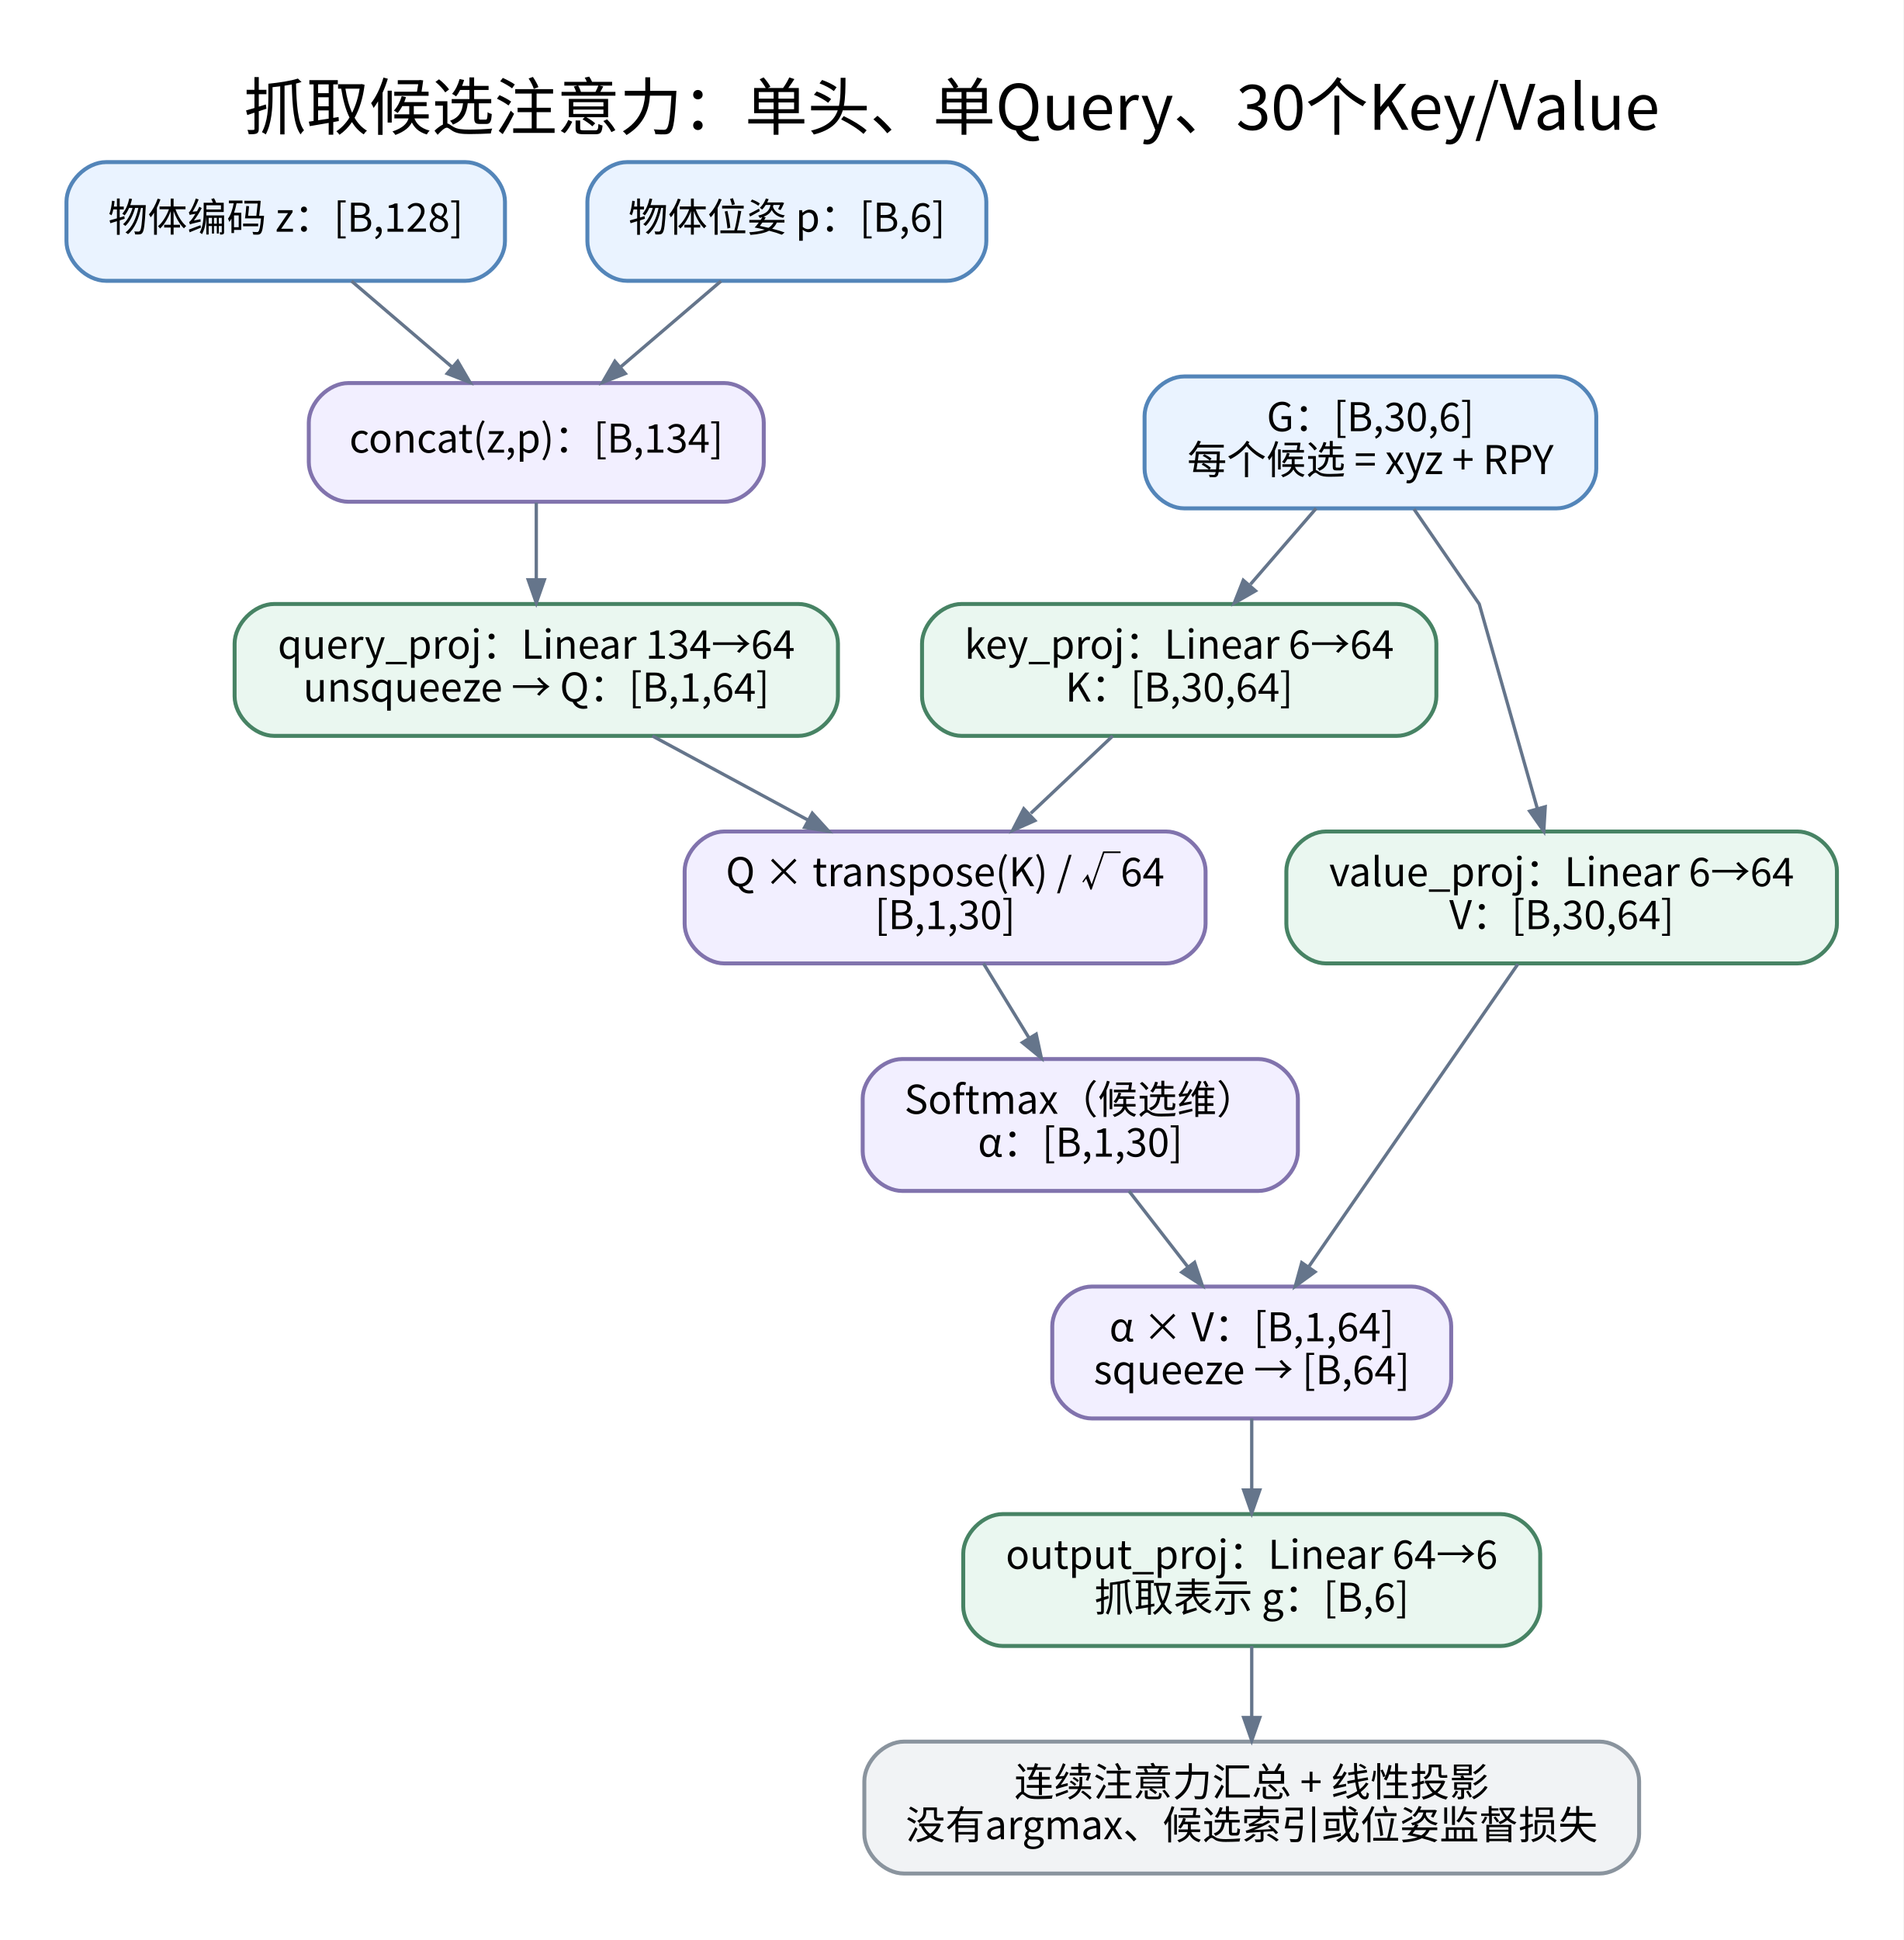
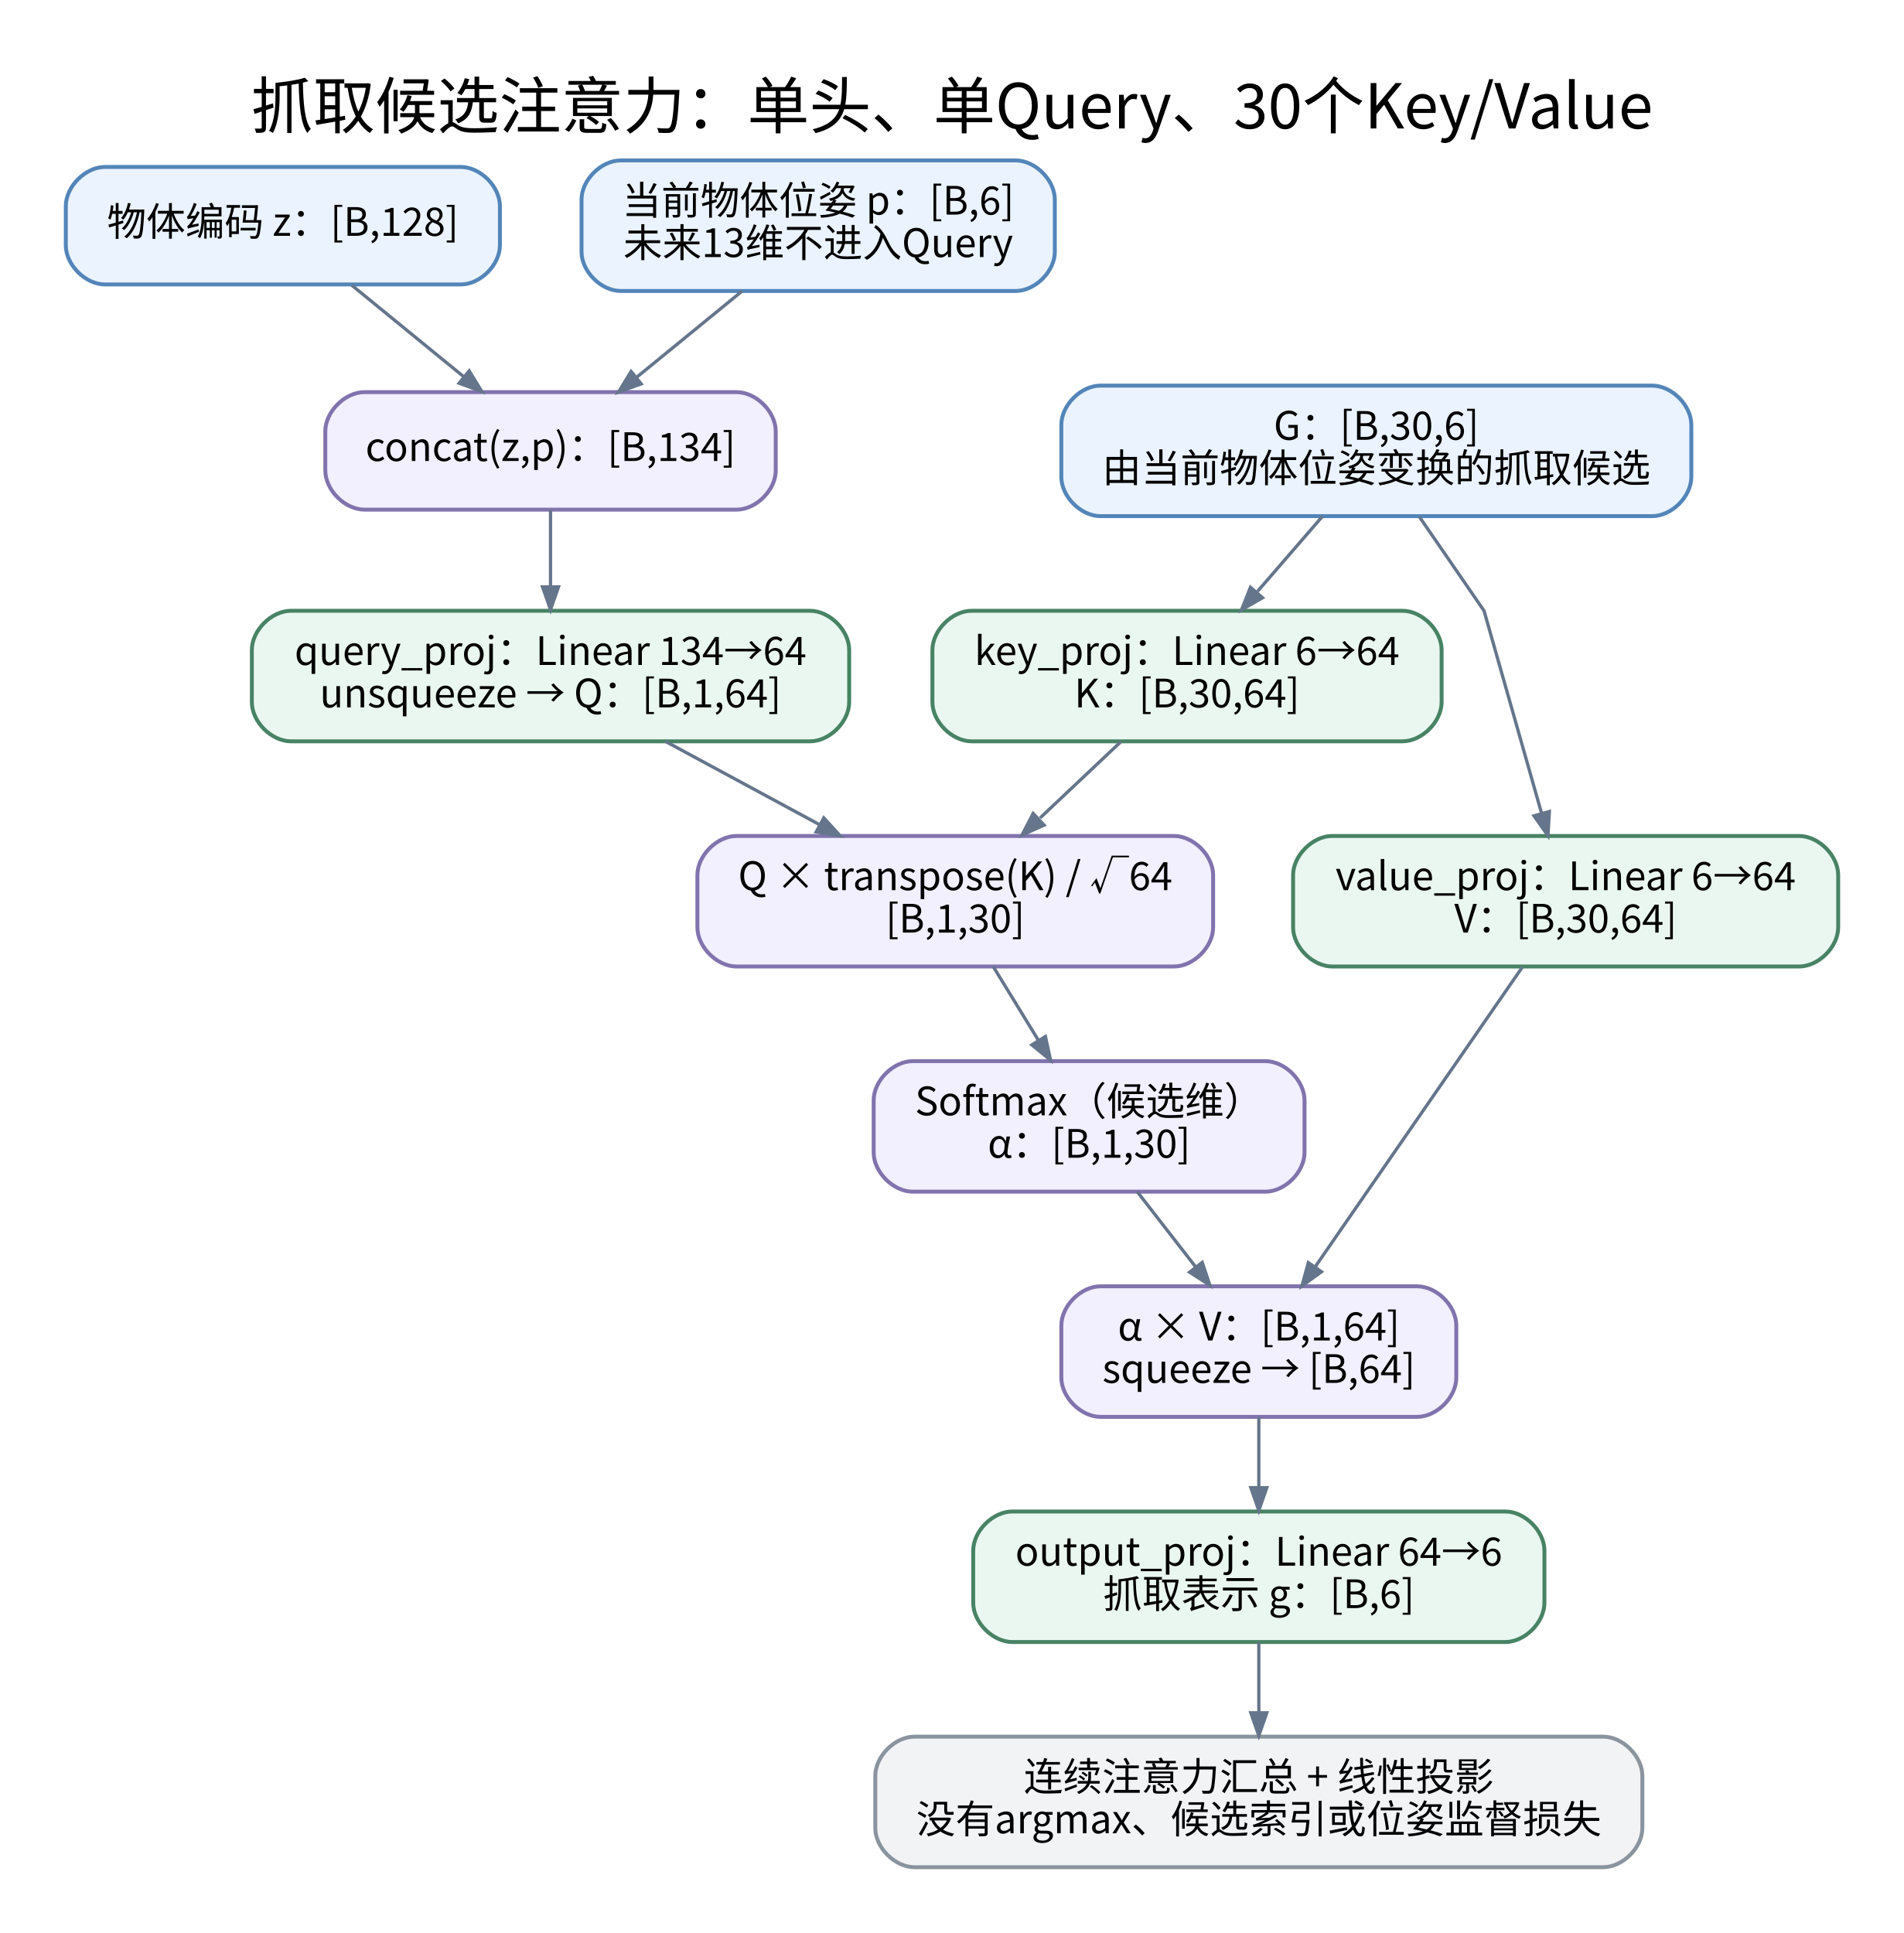
- <svg xmlns="http://www.w3.org/2000/svg" width="577pt" height="588pt" viewBox="0.00 0.00 577.32 588.32">
-   <g id="graph0" class="graph" transform="scale(1 1) rotate(0) translate(20.16 568.16)">
-     <polygon fill="white" stroke="transparent" points="-20.16,20.16 -20.16,-568.16 557.16,-568.16 557.16,20.16 -20.16,20.16" />
-     <text text-anchor="middle" x="268.5" y="-528.8" font-family="Noto Sans CJK SC" font-size="19.00">抓取候选注意力：单头、单Query、30个Key/Value</text>
+ <svg xmlns="http://www.w3.org/2000/svg" width="583pt" height="592pt" viewBox="0.00 0.00 583.32 592.32">
+   <g id="graph0" class="graph" transform="scale(1 1) rotate(0) translate(20.16 572.16)">
+     <polygon fill="white" stroke="transparent" points="-20.16,20.16 -20.16,-572.16 563.16,-572.16 563.16,20.16 -20.16,20.16" />
+     <text text-anchor="middle" x="271.5" y="-532.8" font-family="Noto Sans CJK SC" font-size="19.00">抓取候选注意力：单头、单Query、30个Key/Value</text>
    <g id="node1" class="node">
-       <path fill="#eaf3ff" stroke="#5385b9" stroke-width="1.2" d="M121,-519C121,-519 12,-519 12,-519 6,-519 0,-513 0,-507 0,-507 0,-495 0,-495 0,-489 6,-483 12,-483 12,-483 121,-483 121,-483 127,-483 133,-489 133,-495 133,-495 133,-507 133,-507 133,-513 127,-519 121,-519" />
-       <text text-anchor="middle" x="66.5" y="-497.9" font-family="Noto Sans CJK SC" font-size="12.00">物体编码 z：[B,128]</text>
+       <path fill="#eaf3ff" stroke="#5385b9" stroke-width="1.2" d="M121,-521C121,-521 12,-521 12,-521 6,-521 0,-515 0,-509 0,-509 0,-497 0,-497 0,-491 6,-485 12,-485 12,-485 121,-485 121,-485 127,-485 133,-491 133,-497 133,-497 133,-509 133,-509 133,-515 127,-521 121,-521" />
+       <text text-anchor="middle" x="66.5" y="-499.9" font-family="Noto Sans CJK SC" font-size="12.00">物体编码 z：[B,128]</text>
    </g>
    <g id="node3" class="node">
-       <path fill="#f2efff" stroke="#8173ad" stroke-width="1.2" d="M199.5,-452C199.5,-452 85.5,-452 85.5,-452 79.5,-452 73.5,-446 73.5,-440 73.5,-440 73.5,-428 73.5,-428 73.5,-422 79.5,-416 85.5,-416 85.5,-416 199.5,-416 199.5,-416 205.5,-416 211.5,-422 211.5,-428 211.5,-428 211.5,-440 211.5,-440 211.5,-446 205.5,-452 199.5,-452" />
-       <text text-anchor="middle" x="142.5" y="-430.9" font-family="Noto Sans CJK SC" font-size="12.00">concat(z,p)：[B,134]</text>
+       <path fill="#f2efff" stroke="#8173ad" stroke-width="1.2" d="M205.5,-452C205.5,-452 91.5,-452 91.5,-452 85.5,-452 79.5,-446 79.5,-440 79.5,-440 79.5,-428 79.5,-428 79.5,-422 85.5,-416 91.5,-416 91.5,-416 205.5,-416 205.5,-416 211.5,-416 217.5,-422 217.5,-428 217.5,-428 217.5,-440 217.5,-440 217.5,-446 211.5,-452 205.5,-452" />
+       <text text-anchor="middle" x="148.5" y="-430.9" font-family="Noto Sans CJK SC" font-size="12.00">concat(z,p)：[B,134]</text>
    </g>
    <g id="edge1" class="edge">
-       <path fill="none" stroke="#65758b" d="M86.47,-482.92C95.82,-474.92 107.07,-465.3 117.02,-456.79" />
-       <polygon fill="#65758b" stroke="#65758b" points="118.67,-458.6 122.4,-452.19 115.49,-454.88 118.67,-458.6" />
+       <path fill="none" stroke="#65758b" d="M87.62,-484.75C98.04,-476.23 110.73,-465.86 121.82,-456.8" />
+       <polygon fill="#65758b" stroke="#65758b" points="123.58,-458.52 127.45,-452.2 120.48,-454.73 123.58,-458.52" />
    </g>
    <g id="node2" class="node">
-       <path fill="#eaf3ff" stroke="#5385b9" stroke-width="1.2" d="M267,-519C267,-519 170,-519 170,-519 164,-519 158,-513 158,-507 158,-507 158,-495 158,-495 158,-489 164,-483 170,-483 170,-483 267,-483 267,-483 273,-483 279,-489 279,-495 279,-495 279,-507 279,-507 279,-513 273,-519 267,-519" />
-       <text text-anchor="middle" x="218.5" y="-497.9" font-family="Noto Sans CJK SC" font-size="12.00">物体位姿 p：[B,6]</text>
+       <path fill="#eaf3ff" stroke="#5385b9" stroke-width="1.2" d="M291,-523C291,-523 170,-523 170,-523 164,-523 158,-517 158,-511 158,-511 158,-495 158,-495 158,-489 164,-483 170,-483 170,-483 291,-483 291,-483 297,-483 303,-489 303,-495 303,-495 303,-511 303,-511 303,-517 297,-523 291,-523" />
+       <text text-anchor="middle" x="230.5" y="-506.4" font-family="Noto Sans CJK SC" font-size="12.00">当前物体位姿 p：[B,6]</text>
+       <text text-anchor="middle" x="230.5" y="-493.4" font-family="Noto Sans CJK SC" font-size="12.00">未来13维不进入Query</text>
    </g>
    <g id="edge2" class="edge">
-       <path fill="none" stroke="#65758b" d="M198.53,-482.92C189.18,-474.92 177.93,-465.3 167.98,-456.79" />
-       <polygon fill="#65758b" stroke="#65758b" points="169.51,-454.88 162.6,-452.19 166.33,-458.6 169.51,-454.88" />
+       <path fill="none" stroke="#65758b" d="M207.22,-482.98C197.15,-474.75 185.32,-465.09 174.93,-456.59" />
+       <polygon fill="#65758b" stroke="#65758b" points="176.29,-454.54 169.32,-452.01 173.19,-458.34 176.29,-454.54" />
    </g>
    <g id="node4" class="node">
-       <path fill="#eaf7f0" stroke="#478364" stroke-width="1.2" d="M222,-385C222,-385 63,-385 63,-385 57,-385 51,-379 51,-373 51,-373 51,-357 51,-357 51,-351 57,-345 63,-345 63,-345 222,-345 222,-345 228,-345 234,-351 234,-357 234,-357 234,-373 234,-373 234,-379 228,-385 222,-385" />
-       <text text-anchor="middle" x="142.5" y="-368.4" font-family="Noto Sans CJK SC" font-size="12.00">query_proj：Linear 134→64</text>
-       <text text-anchor="middle" x="142.5" y="-355.4" font-family="Noto Sans CJK SC" font-size="12.00">unsqueeze → Q：[B,1,64]</text>
+       <path fill="#eaf7f0" stroke="#478364" stroke-width="1.2" d="M228,-385C228,-385 69,-385 69,-385 63,-385 57,-379 57,-373 57,-373 57,-357 57,-357 57,-351 63,-345 69,-345 69,-345 228,-345 228,-345 234,-345 240,-351 240,-357 240,-357 240,-373 240,-373 240,-379 234,-385 228,-385" />
+       <text text-anchor="middle" x="148.5" y="-368.4" font-family="Noto Sans CJK SC" font-size="12.00">query_proj：Linear 134→64</text>
+       <text text-anchor="middle" x="148.5" y="-355.4" font-family="Noto Sans CJK SC" font-size="12.00">unsqueeze → Q：[B,1,64]</text>
    </g>
    <g id="edge3" class="edge">
-       <path fill="none" stroke="#65758b" d="M142.5,-415.75C142.5,-408.62 142.5,-400.2 142.5,-392.34" />
-       <polygon fill="#65758b" stroke="#65758b" points="144.95,-392.32 142.5,-385.32 140.05,-392.32 144.95,-392.32" />
+       <path fill="none" stroke="#65758b" d="M148.5,-415.75C148.5,-408.62 148.5,-400.2 148.5,-392.34" />
+       <polygon fill="#65758b" stroke="#65758b" points="150.95,-392.32 148.5,-385.32 146.05,-392.32 150.95,-392.32" />
    </g>
    <g id="node8" class="node">
-       <path fill="#f2efff" stroke="#8173ad" stroke-width="1.2" d="M333.5,-316C333.5,-316 199.5,-316 199.5,-316 193.5,-316 187.5,-310 187.5,-304 187.5,-304 187.5,-288 187.5,-288 187.5,-282 193.5,-276 199.5,-276 199.5,-276 333.5,-276 333.5,-276 339.5,-276 345.5,-282 345.5,-288 345.5,-288 345.5,-304 345.5,-304 345.5,-310 339.5,-316 333.5,-316" />
-       <text text-anchor="middle" x="266.5" y="-299.4" font-family="Noto Sans CJK SC" font-size="12.00">Q × transpose(K) / √64</text>
-       <text text-anchor="middle" x="266.5" y="-286.4" font-family="Noto Sans CJK SC" font-size="12.00">[B,1,30]</text>
+       <path fill="#f2efff" stroke="#8173ad" stroke-width="1.2" d="M339.5,-316C339.5,-316 205.5,-316 205.5,-316 199.5,-316 193.5,-310 193.5,-304 193.5,-304 193.5,-288 193.5,-288 193.5,-282 199.5,-276 205.5,-276 205.5,-276 339.5,-276 339.5,-276 345.5,-276 351.5,-282 351.5,-288 351.5,-288 351.5,-304 351.5,-304 351.5,-310 345.5,-316 339.5,-316" />
+       <text text-anchor="middle" x="272.5" y="-299.4" font-family="Noto Sans CJK SC" font-size="12.00">Q × transpose(K) / √64</text>
+       <text text-anchor="middle" x="272.5" y="-286.4" font-family="Noto Sans CJK SC" font-size="12.00">[B,1,30]</text>
    </g>
    <g id="edge4" class="edge">
-       <path fill="none" stroke="#65758b" d="M177.7,-344.98C192.36,-337.06 209.5,-327.8 224.78,-319.54" />
-       <polygon fill="#65758b" stroke="#65758b" points="226.22,-321.55 231.21,-316.07 223.89,-317.24 226.22,-321.55" />
+       <path fill="none" stroke="#65758b" d="M183.7,-344.98C198.36,-337.06 215.5,-327.8 230.78,-319.54" />
+       <polygon fill="#65758b" stroke="#65758b" points="232.22,-321.55 237.21,-316.07 229.89,-317.24 232.22,-321.55" />
    </g>
    <g id="node5" class="node">
-       <path fill="#eaf3ff" stroke="#5385b9" stroke-width="1.2" d="M452,-454C452,-454 339,-454 339,-454 333,-454 327,-448 327,-442 327,-442 327,-426 327,-426 327,-420 333,-414 339,-414 339,-414 452,-414 452,-414 458,-414 464,-420 464,-426 464,-426 464,-442 464,-442 464,-448 458,-454 452,-454" />
-       <text text-anchor="middle" x="395.5" y="-437.4" font-family="Noto Sans CJK SC" font-size="12.00">G：[B,30,6]</text>
-       <text text-anchor="middle" x="395.5" y="-424.4" font-family="Noto Sans CJK SC" font-size="12.00">每个候选 = xyz + RPY</text>
+       <path fill="#eaf3ff" stroke="#5385b9" stroke-width="1.2" d="M486,-454C486,-454 317,-454 317,-454 311,-454 305,-448 305,-442 305,-442 305,-426 305,-426 305,-420 311,-414 317,-414 317,-414 486,-414 486,-414 492,-414 498,-420 498,-426 498,-426 498,-442 498,-442 498,-448 492,-454 486,-454" />
+       <text text-anchor="middle" x="401.5" y="-437.4" font-family="Noto Sans CJK SC" font-size="12.00">G：[B,30,6]</text>
+       <text text-anchor="middle" x="401.5" y="-424.4" font-family="Noto Sans CJK SC" font-size="12.00">由当前物体位姿变换的抓取候选</text>
    </g>
    <g id="node6" class="node">
-       <path fill="#eaf7f0" stroke="#478364" stroke-width="1.2" d="M403.5,-385C403.5,-385 271.5,-385 271.5,-385 265.5,-385 259.5,-379 259.5,-373 259.5,-373 259.5,-357 259.5,-357 259.5,-351 265.5,-345 271.5,-345 271.5,-345 403.5,-345 403.5,-345 409.5,-345 415.5,-351 415.5,-357 415.5,-357 415.5,-373 415.5,-373 415.5,-379 409.5,-385 403.5,-385" />
-       <text text-anchor="middle" x="337.5" y="-368.4" font-family="Noto Sans CJK SC" font-size="12.00">key_proj：Linear 6→64</text>
-       <text text-anchor="middle" x="337.5" y="-355.4" font-family="Noto Sans CJK SC" font-size="12.00">K：[B,30,64]</text>
+       <path fill="#eaf7f0" stroke="#478364" stroke-width="1.2" d="M409.5,-385C409.5,-385 277.5,-385 277.5,-385 271.5,-385 265.5,-379 265.5,-373 265.5,-373 265.5,-357 265.5,-357 265.5,-351 271.5,-345 277.5,-345 277.5,-345 409.5,-345 409.5,-345 415.5,-345 421.5,-351 421.5,-357 421.5,-357 421.5,-373 421.5,-373 421.5,-379 415.5,-385 409.5,-385" />
+       <text text-anchor="middle" x="343.5" y="-368.4" font-family="Noto Sans CJK SC" font-size="12.00">key_proj：Linear 6→64</text>
+       <text text-anchor="middle" x="343.5" y="-355.4" font-family="Noto Sans CJK SC" font-size="12.00">K：[B,30,64]</text>
    </g>
    <g id="edge9" class="edge">
-       <path fill="none" stroke="#65758b" d="M379.03,-413.98C372.84,-406.83 365.71,-398.58 359.12,-390.97" />
-       <polygon fill="#65758b" stroke="#65758b" points="360.64,-388.99 354.21,-385.3 356.94,-392.2 360.64,-388.99" />
+       <path fill="none" stroke="#65758b" d="M385.03,-413.98C378.84,-406.83 371.71,-398.58 365.12,-390.97" />
+       <polygon fill="#65758b" stroke="#65758b" points="366.64,-388.99 360.21,-385.3 362.94,-392.2 366.64,-388.99" />
    </g>
    <g id="node7" class="node">
-       <path fill="#eaf7f0" stroke="#478364" stroke-width="1.2" d="M525,-316C525,-316 382,-316 382,-316 376,-316 370,-310 370,-304 370,-304 370,-288 370,-288 370,-282 376,-276 382,-276 382,-276 525,-276 525,-276 531,-276 537,-282 537,-288 537,-288 537,-304 537,-304 537,-310 531,-316 525,-316" />
-       <text text-anchor="middle" x="453.5" y="-299.4" font-family="Noto Sans CJK SC" font-size="12.00">value_proj：Linear 6→64</text>
-       <text text-anchor="middle" x="453.5" y="-286.4" font-family="Noto Sans CJK SC" font-size="12.00">V：[B,30,64]</text>
+       <path fill="#eaf7f0" stroke="#478364" stroke-width="1.2" d="M531,-316C531,-316 388,-316 388,-316 382,-316 376,-310 376,-304 376,-304 376,-288 376,-288 376,-282 382,-276 388,-276 388,-276 531,-276 531,-276 537,-276 543,-282 543,-288 543,-288 543,-304 543,-304 543,-310 537,-316 531,-316" />
+       <text text-anchor="middle" x="459.5" y="-299.4" font-family="Noto Sans CJK SC" font-size="12.00">value_proj：Linear 6→64</text>
+       <text text-anchor="middle" x="459.5" y="-286.4" font-family="Noto Sans CJK SC" font-size="12.00">V：[B,30,64]</text>
    </g>
    <g id="edge10" class="edge">
-       <path fill="none" stroke="#65758b" d="M408.73,-413.75C417.91,-400.4 428.5,-385 428.5,-385 428.5,-385 438.71,-349.05 446.08,-323.11" />
-       <polygon fill="#65758b" stroke="#65758b" points="448.52,-323.5 448.08,-316.09 443.81,-322.16 448.52,-323.5" />
+       <path fill="none" stroke="#65758b" d="M414.73,-413.75C423.91,-400.4 434.5,-385 434.5,-385 434.5,-385 444.71,-349.05 452.08,-323.11" />
+       <polygon fill="#65758b" stroke="#65758b" points="454.52,-323.5 454.08,-316.09 449.81,-322.16 454.52,-323.5" />
    </g>
    <g id="edge11" class="edge">
-       <path fill="none" stroke="#65758b" d="M317.34,-344.98C309.62,-337.69 300.69,-329.26 292.49,-321.52" />
-       <polygon fill="#65758b" stroke="#65758b" points="293.73,-319.32 286.95,-316.3 290.36,-322.89 293.73,-319.32" />
+       <path fill="none" stroke="#65758b" d="M323.34,-344.98C315.62,-337.69 306.69,-329.26 298.49,-321.52" />
+       <polygon fill="#65758b" stroke="#65758b" points="299.73,-319.32 292.95,-316.3 296.36,-322.89 299.73,-319.32" />
    </g>
    <g id="node10" class="node">
-       <path fill="#f2efff" stroke="#8173ad" stroke-width="1.2" d="M408,-178C408,-178 311,-178 311,-178 305,-178 299,-172 299,-166 299,-166 299,-150 299,-150 299,-144 305,-138 311,-138 311,-138 408,-138 408,-138 414,-138 420,-144 420,-150 420,-150 420,-166 420,-166 420,-172 414,-178 408,-178" />
-       <text text-anchor="middle" x="359.5" y="-161.4" font-family="Noto Sans CJK SC" font-size="12.00">α × V：[B,1,64]</text>
-       <text text-anchor="middle" x="359.5" y="-148.4" font-family="Noto Sans CJK SC" font-size="12.00">squeeze → [B,64]</text>
+       <path fill="#f2efff" stroke="#8173ad" stroke-width="1.2" d="M414,-178C414,-178 317,-178 317,-178 311,-178 305,-172 305,-166 305,-166 305,-150 305,-150 305,-144 311,-138 317,-138 317,-138 414,-138 414,-138 420,-138 426,-144 426,-150 426,-150 426,-166 426,-166 426,-172 420,-178 414,-178" />
+       <text text-anchor="middle" x="365.5" y="-161.4" font-family="Noto Sans CJK SC" font-size="12.00">α × V：[B,1,64]</text>
+       <text text-anchor="middle" x="365.5" y="-148.4" font-family="Noto Sans CJK SC" font-size="12.00">squeeze → [B,64]</text>
    </g>
    <g id="edge12" class="edge">
-       <path fill="none" stroke="#65758b" d="M440.23,-275.8C423.65,-251.81 395.22,-210.67 376.9,-184.17" />
-       <polygon fill="#65758b" stroke="#65758b" points="378.7,-182.46 372.7,-178.1 374.67,-185.25 378.7,-182.46" />
+       <path fill="none" stroke="#65758b" d="M446.23,-275.8C429.65,-251.81 401.22,-210.67 382.9,-184.17" />
+       <polygon fill="#65758b" stroke="#65758b" points="384.7,-182.46 378.7,-178.1 380.67,-185.25 384.7,-182.46" />
    </g>
    <g id="node9" class="node">
-       <path fill="#f2efff" stroke="#8173ad" stroke-width="1.2" d="M361.5,-247C361.5,-247 253.5,-247 253.5,-247 247.5,-247 241.5,-241 241.5,-235 241.5,-235 241.5,-219 241.5,-219 241.5,-213 247.5,-207 253.5,-207 253.5,-207 361.5,-207 361.5,-207 367.5,-207 373.5,-213 373.5,-219 373.5,-219 373.5,-235 373.5,-235 373.5,-241 367.5,-247 361.5,-247" />
-       <text text-anchor="middle" x="307.5" y="-230.4" font-family="Noto Sans CJK SC" font-size="12.00">Softmax（候选维）</text>
-       <text text-anchor="middle" x="307.5" y="-217.4" font-family="Noto Sans CJK SC" font-size="12.00">α：[B,1,30]</text>
+       <path fill="#f2efff" stroke="#8173ad" stroke-width="1.2" d="M367.5,-247C367.5,-247 259.5,-247 259.5,-247 253.5,-247 247.5,-241 247.5,-235 247.5,-235 247.5,-219 247.5,-219 247.5,-213 253.5,-207 259.5,-207 259.5,-207 367.5,-207 367.5,-207 373.5,-207 379.5,-213 379.5,-219 379.5,-219 379.5,-235 379.5,-235 379.5,-241 373.5,-247 367.5,-247" />
+       <text text-anchor="middle" x="313.5" y="-230.4" font-family="Noto Sans CJK SC" font-size="12.00">Softmax（候选维）</text>
+       <text text-anchor="middle" x="313.5" y="-217.4" font-family="Noto Sans CJK SC" font-size="12.00">α：[B,1,30]</text>
    </g>
    <g id="edge5" class="edge">
-       <path fill="none" stroke="#65758b" d="M278.14,-275.98C282.43,-268.97 287.36,-260.91 291.94,-253.42" />
-       <polygon fill="#65758b" stroke="#65758b" points="294.13,-254.55 295.69,-247.3 289.95,-251.99 294.13,-254.55" />
+       <path fill="none" stroke="#65758b" d="M284.14,-275.98C288.43,-268.97 293.36,-260.91 297.94,-253.42" />
+       <polygon fill="#65758b" stroke="#65758b" points="300.13,-254.55 301.69,-247.3 295.95,-251.99 300.13,-254.55" />
    </g>
    <g id="edge6" class="edge">
-       <path fill="none" stroke="#65758b" d="M322.26,-206.98C327.81,-199.83 334.21,-191.58 340.12,-183.97" />
-       <polygon fill="#65758b" stroke="#65758b" points="342.16,-185.33 344.52,-178.3 338.29,-182.33 342.16,-185.33" />
+       <path fill="none" stroke="#65758b" d="M328.26,-206.98C333.81,-199.83 340.21,-191.58 346.12,-183.97" />
+       <polygon fill="#65758b" stroke="#65758b" points="348.16,-185.33 350.52,-178.3 344.29,-182.33 348.16,-185.33" />
    </g>
    <g id="node11" class="node">
-       <path fill="#eaf7f0" stroke="#478364" stroke-width="1.2" d="M435,-109C435,-109 284,-109 284,-109 278,-109 272,-103 272,-97 272,-97 272,-81 272,-81 272,-75 278,-69 284,-69 284,-69 435,-69 435,-69 441,-69 447,-75 447,-81 447,-81 447,-97 447,-97 447,-103 441,-109 435,-109" />
-       <text text-anchor="middle" x="359.5" y="-92.4" font-family="Noto Sans CJK SC" font-size="12.00">output_proj：Linear 64→6</text>
-       <text text-anchor="middle" x="359.5" y="-79.4" font-family="Noto Sans CJK SC" font-size="12.00">抓取表示 g：[B,6]</text>
+       <path fill="#eaf7f0" stroke="#478364" stroke-width="1.2" d="M441,-109C441,-109 290,-109 290,-109 284,-109 278,-103 278,-97 278,-97 278,-81 278,-81 278,-75 284,-69 290,-69 290,-69 441,-69 441,-69 447,-69 453,-75 453,-81 453,-81 453,-97 453,-97 453,-103 447,-109 441,-109" />
+       <text text-anchor="middle" x="365.5" y="-92.4" font-family="Noto Sans CJK SC" font-size="12.00">output_proj：Linear 64→6</text>
+       <text text-anchor="middle" x="365.5" y="-79.4" font-family="Noto Sans CJK SC" font-size="12.00">抓取表示 g：[B,6]</text>
    </g>
    <g id="edge7" class="edge">
-       <path fill="none" stroke="#65758b" d="M359.5,-137.98C359.5,-131.25 359.5,-123.55 359.5,-116.32" />
-       <polygon fill="#65758b" stroke="#65758b" points="361.95,-116.3 359.5,-109.3 357.05,-116.3 361.95,-116.3" />
+       <path fill="none" stroke="#65758b" d="M365.5,-137.98C365.5,-131.25 365.5,-123.55 365.5,-116.32" />
+       <polygon fill="#65758b" stroke="#65758b" points="367.95,-116.3 365.5,-109.3 363.05,-116.3 367.95,-116.3" />
    </g>
    <g id="node12" class="node">
-       <path fill="#f1f3f5" stroke="#8a949e" stroke-width="1.2" d="M465,-40C465,-40 254,-40 254,-40 248,-40 242,-34 242,-28 242,-28 242,-12 242,-12 242,-6 248,0 254,0 254,0 465,0 465,0 471,0 477,-6 477,-12 477,-12 477,-28 477,-28 477,-34 471,-40 465,-40" />
-       <text text-anchor="middle" x="359.5" y="-23.4" font-family="Noto Sans CJK SC" font-size="12.00">连续注意力汇总 + 线性投影</text>
-       <text text-anchor="middle" x="359.5" y="-10.4" font-family="Noto Sans CJK SC" font-size="12.00">没有argmax、候选索引或位姿监督损失</text>
+       <path fill="#f1f3f5" stroke="#8a949e" stroke-width="1.2" d="M471,-40C471,-40 260,-40 260,-40 254,-40 248,-34 248,-28 248,-28 248,-12 248,-12 248,-6 254,0 260,0 260,0 471,0 471,0 477,0 483,-6 483,-12 483,-12 483,-28 483,-28 483,-34 477,-40 471,-40" />
+       <text text-anchor="middle" x="365.5" y="-23.4" font-family="Noto Sans CJK SC" font-size="12.00">连续注意力汇总 + 线性投影</text>
+       <text text-anchor="middle" x="365.5" y="-10.4" font-family="Noto Sans CJK SC" font-size="12.00">没有argmax、候选索引或位姿监督损失</text>
    </g>
    <g id="edge8" class="edge">
-       <path fill="none" stroke="#65758b" d="M359.5,-68.98C359.5,-62.25 359.5,-54.55 359.5,-47.32" />
-       <polygon fill="#65758b" stroke="#65758b" points="361.95,-47.3 359.5,-40.3 357.05,-47.3 361.95,-47.3" />
+       <path fill="none" stroke="#65758b" d="M365.5,-68.98C365.5,-62.25 365.5,-54.55 365.5,-47.32" />
+       <polygon fill="#65758b" stroke="#65758b" points="367.95,-47.3 365.5,-40.3 363.05,-47.3 367.95,-47.3" />
    </g>
  </g>
</svg>
